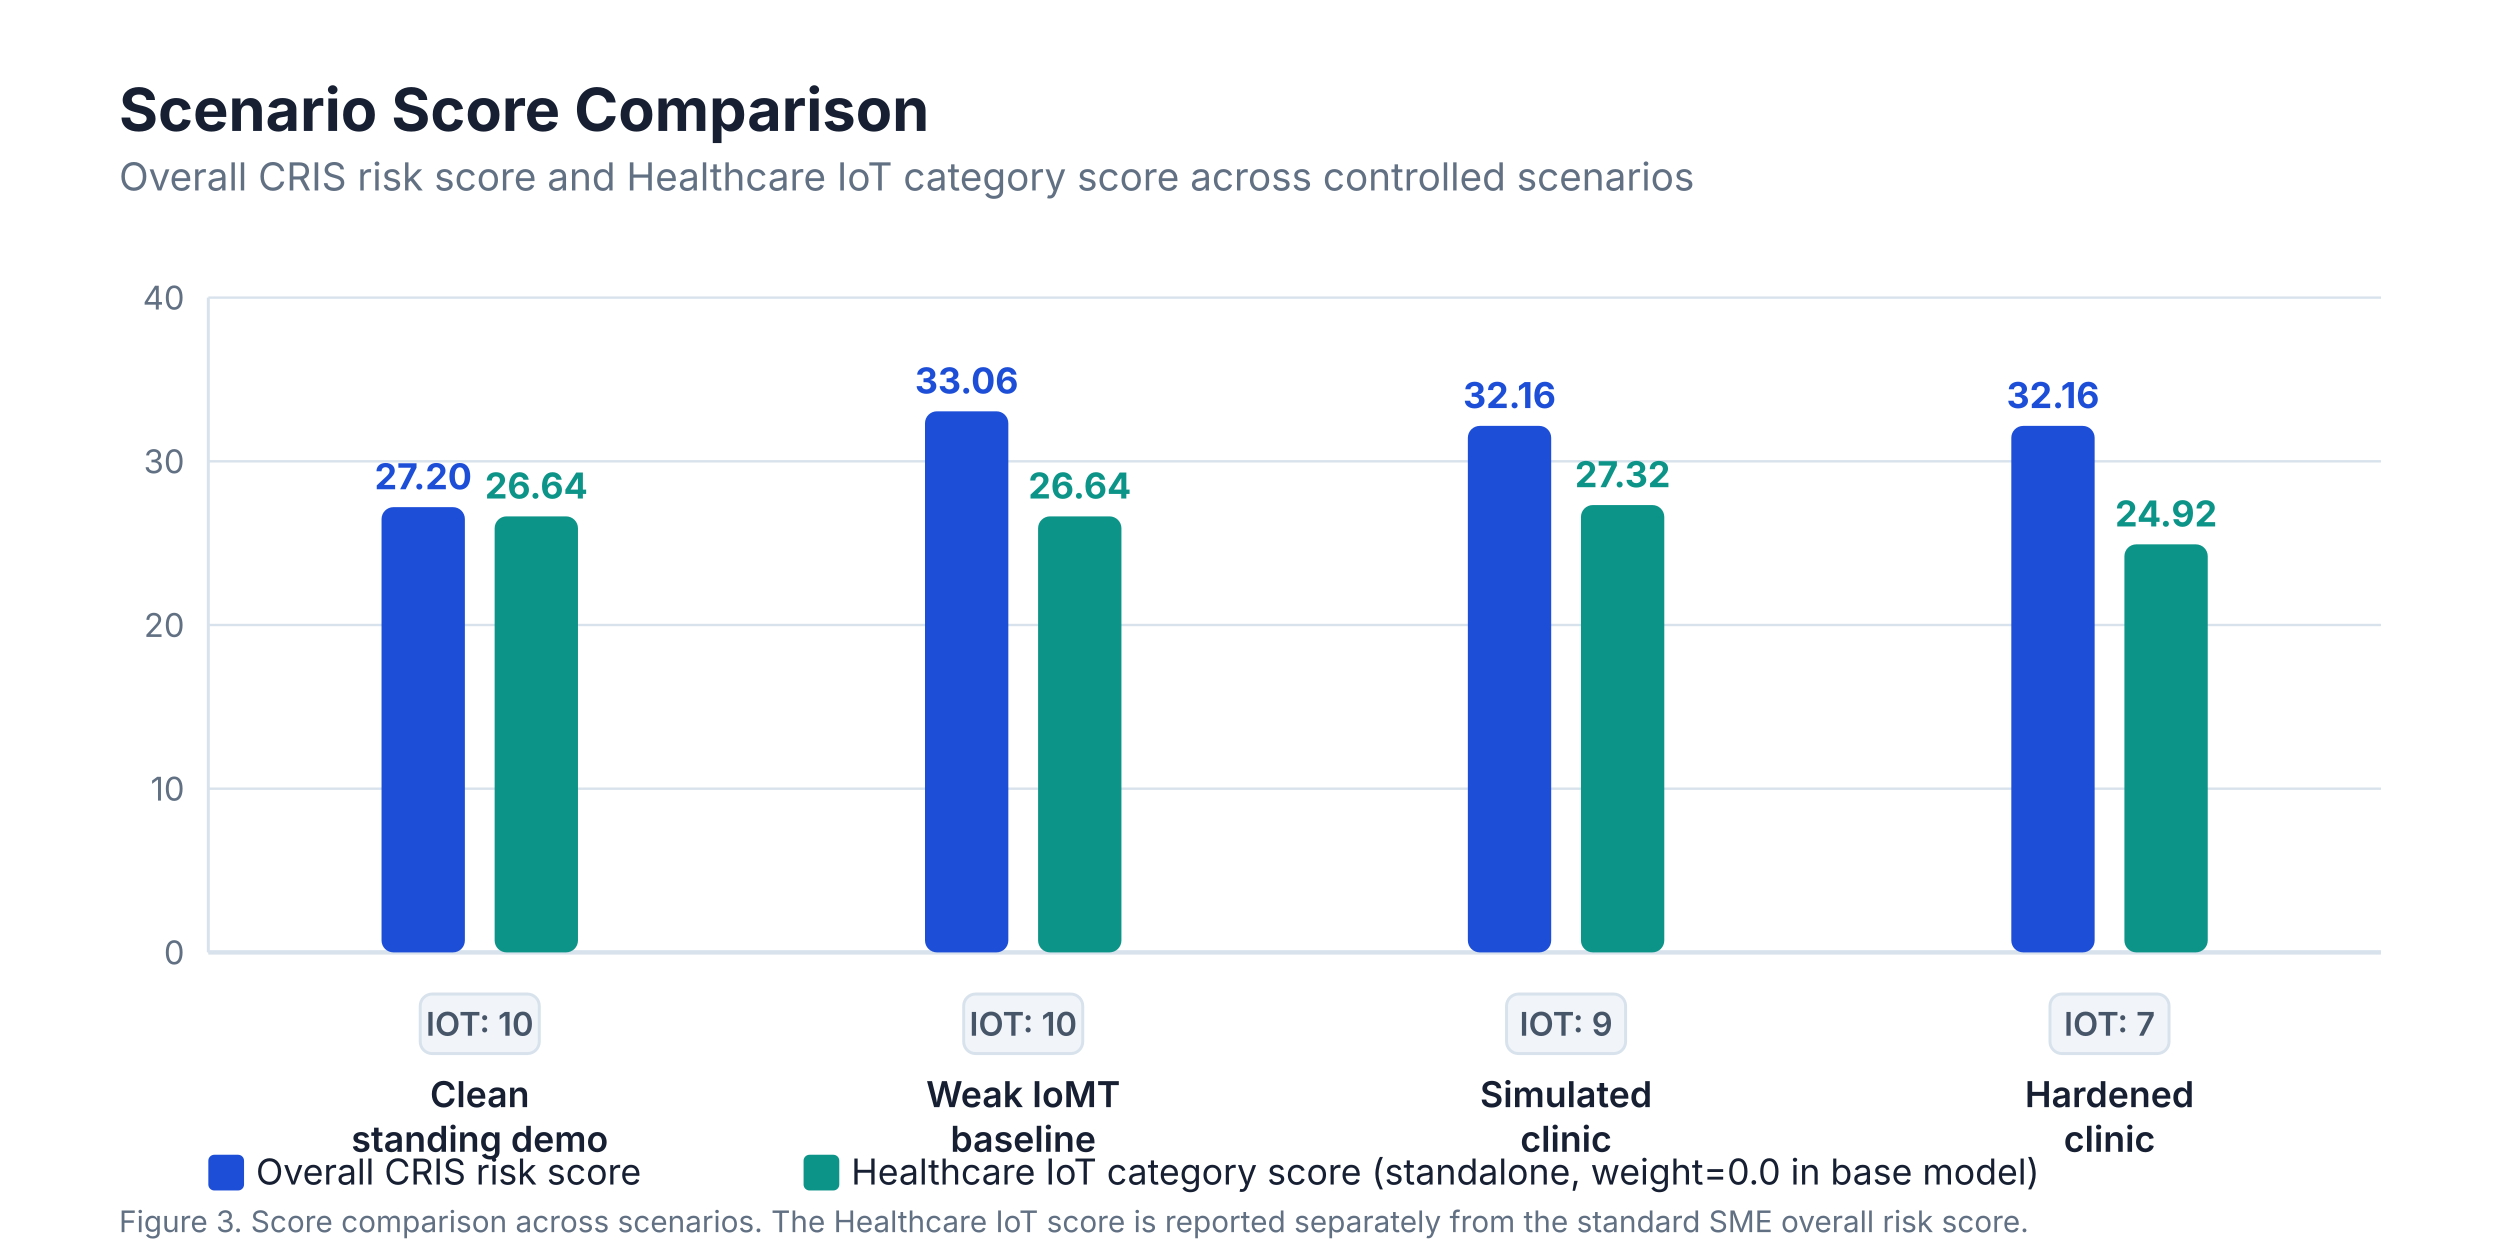
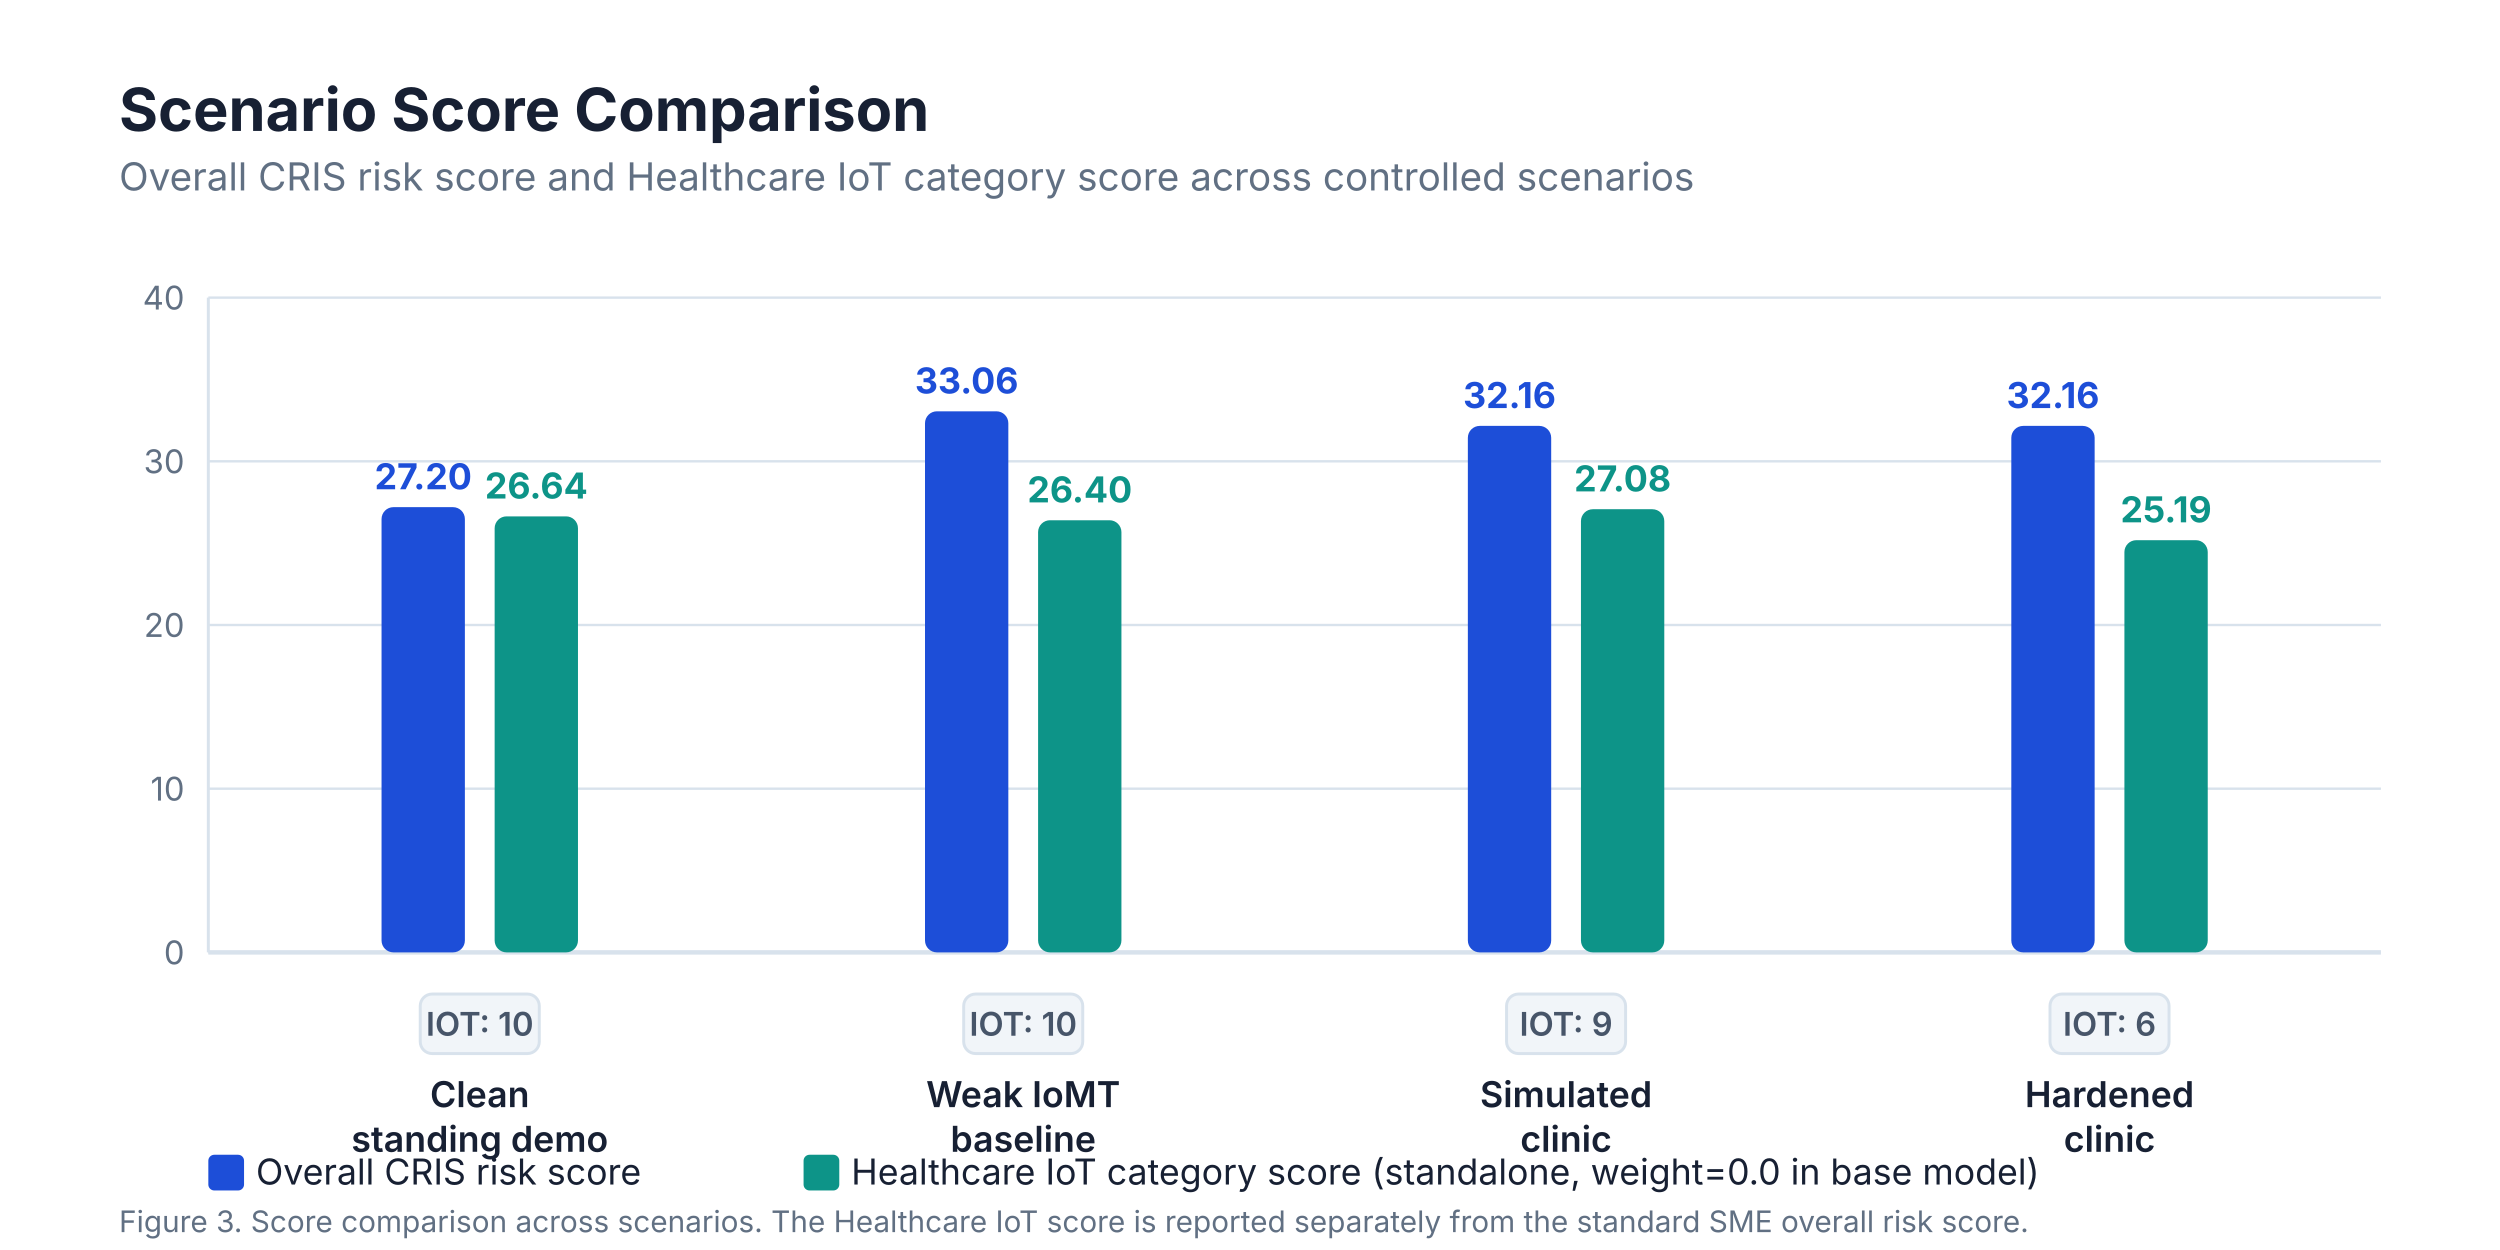
<svg xmlns="http://www.w3.org/2000/svg" width="840" height="420" viewBox="0 0 840 420" role="img" aria-labelledby="t d">
  <rect width="840" height="420" fill="#ffffff" />
  <text x="40.0" y="44.0" font-family="Inter, Arial, sans-serif" font-size="20" font-weight="700" fill="#172033" text-anchor="start">Scenario Score Comparison</text>
  <text x="40.0" y="64.0" font-family="Inter, Arial, sans-serif" font-size="13" font-weight="400" fill="#617083" text-anchor="start">Overall CRIS risk score and Healthcare IoT category score across controlled scenarios</text>
  <line x1="70.0" y1="320.0" x2="800.0" y2="320.0" stroke="#d8e2ec" stroke-width="0.8" />
  <text x="62.0" y="324.0" font-family="Inter, Arial, sans-serif" font-size="11" font-weight="400" fill="#617083" text-anchor="end">0</text>
  <line x1="70.0" y1="265.0" x2="800.0" y2="265.0" stroke="#d8e2ec" stroke-width="0.8" />
  <text x="62.0" y="269.0" font-family="Inter, Arial, sans-serif" font-size="11" font-weight="400" fill="#617083" text-anchor="end">10</text>
  <line x1="70.0" y1="210.0" x2="800.0" y2="210.0" stroke="#d8e2ec" stroke-width="0.8" />
  <text x="62.0" y="214.0" font-family="Inter, Arial, sans-serif" font-size="11" font-weight="400" fill="#617083" text-anchor="end">20</text>
  <line x1="70.0" y1="155.0" x2="800.0" y2="155.0" stroke="#d8e2ec" stroke-width="0.8" />
  <text x="62.0" y="159.0" font-family="Inter, Arial, sans-serif" font-size="11" font-weight="400" fill="#617083" text-anchor="end">30</text>
  <line x1="70.0" y1="100.0" x2="800.0" y2="100.0" stroke="#d8e2ec" stroke-width="0.8" />
  <text x="62.0" y="104.0" font-family="Inter, Arial, sans-serif" font-size="11" font-weight="400" fill="#617083" text-anchor="end">40</text>
  <line x1="70.0" y1="100.0" x2="70.0" y2="320.0" stroke="#d8e2ec" stroke-width="1.0" />
  <line x1="70.0" y1="320.0" x2="800.0" y2="320.0" stroke="#d8e2ec" stroke-width="1.5" />
  <rect x="128.2" y="170.4" width="28.0" height="149.6" rx="4" fill="#1d4ed8" stroke="none" />
  <text x="142.2" y="164.4" font-family="Inter, Arial, sans-serif" font-size="12" font-weight="700" fill="#1d4ed8" text-anchor="middle">27.20</text>
  <rect x="166.2" y="173.5" width="28.0" height="146.5" rx="4" fill="#0d9488" stroke="none" />
  <text x="180.2" y="167.5" font-family="Inter, Arial, sans-serif" font-size="12" font-weight="700" fill="#0d9488" text-anchor="middle">26.64</text>
  <rect x="141.2" y="334.0" width="40.0" height="20.0" rx="4" fill="#f1f5f9" stroke="#d8e2ec" />
  <text x="161.2" y="348.0" font-family="Inter, Arial, sans-serif" font-size="11" font-weight="600" fill="#475569" text-anchor="middle">IOT: 10</text>
  <text x="161.2" y="372.0" font-family="Inter, Arial, sans-serif" font-size="12" font-weight="600" fill="#172033" text-anchor="middle">Clean</text>
  <text x="161.2" y="387.0" font-family="Inter, Arial, sans-serif" font-size="12" font-weight="600" fill="#172033" text-anchor="middle">standing demo</text>
  <rect x="310.8" y="138.2" width="28.0" height="181.8" rx="4" fill="#1d4ed8" stroke="none" />
  <text x="324.8" y="132.2" font-family="Inter, Arial, sans-serif" font-size="12" font-weight="700" fill="#1d4ed8" text-anchor="middle">33.06</text>
-   <rect x="348.8" y="173.5" width="28.0" height="146.5" rx="4" fill="#0d9488" stroke="none" />
-   <text x="362.8" y="167.5" font-family="Inter, Arial, sans-serif" font-size="12" font-weight="700" fill="#0d9488" text-anchor="middle">26.64</text>
+   <rect x="348.8" y="174.8" width="28.0" height="145.2" rx="4" fill="#0d9488" stroke="none" />
+   <text x="362.8" y="168.8" font-family="Inter, Arial, sans-serif" font-size="12" font-weight="700" fill="#0d9488" text-anchor="middle">26.40</text>
  <rect x="323.8" y="334.0" width="40.0" height="20.0" rx="4" fill="#f1f5f9" stroke="#d8e2ec" />
  <text x="343.8" y="348.0" font-family="Inter, Arial, sans-serif" font-size="11" font-weight="600" fill="#475569" text-anchor="middle">IOT: 10</text>
  <text x="343.8" y="372.0" font-family="Inter, Arial, sans-serif" font-size="12" font-weight="600" fill="#172033" text-anchor="middle">Weak IoMT</text>
  <text x="343.8" y="387.0" font-family="Inter, Arial, sans-serif" font-size="12" font-weight="600" fill="#172033" text-anchor="middle">baseline</text>
  <rect x="493.2" y="143.1" width="28.0" height="176.9" rx="4" fill="#1d4ed8" stroke="none" />
  <text x="507.2" y="137.1" font-family="Inter, Arial, sans-serif" font-size="12" font-weight="700" fill="#1d4ed8" text-anchor="middle">32.16</text>
-   <rect x="531.2" y="169.7" width="28.0" height="150.3" rx="4" fill="#0d9488" stroke="none" />
-   <text x="545.2" y="163.7" font-family="Inter, Arial, sans-serif" font-size="12" font-weight="700" fill="#0d9488" text-anchor="middle">27.32</text>
+   <rect x="531.2" y="171.1" width="28.0" height="148.9" rx="4" fill="#0d9488" stroke="none" />
+   <text x="545.2" y="165.1" font-family="Inter, Arial, sans-serif" font-size="12" font-weight="700" fill="#0d9488" text-anchor="middle">27.08</text>
  <rect x="506.2" y="334.0" width="40.0" height="20.0" rx="4" fill="#f1f5f9" stroke="#d8e2ec" />
  <text x="526.2" y="348.0" font-family="Inter, Arial, sans-serif" font-size="11" font-weight="600" fill="#475569" text-anchor="middle">IOT: 9</text>
  <text x="526.2" y="372.0" font-family="Inter, Arial, sans-serif" font-size="12" font-weight="600" fill="#172033" text-anchor="middle">Simulated</text>
  <text x="526.2" y="387.0" font-family="Inter, Arial, sans-serif" font-size="12" font-weight="600" fill="#172033" text-anchor="middle">clinic</text>
  <rect x="675.8" y="143.1" width="28.0" height="176.9" rx="4" fill="#1d4ed8" stroke="none" />
  <text x="689.8" y="137.1" font-family="Inter, Arial, sans-serif" font-size="12" font-weight="700" fill="#1d4ed8" text-anchor="middle">32.16</text>
-   <rect x="713.8" y="182.9" width="28.0" height="137.1" rx="4" fill="#0d9488" stroke="none" />
-   <text x="727.8" y="176.9" font-family="Inter, Arial, sans-serif" font-size="12" font-weight="700" fill="#0d9488" text-anchor="middle">24.92</text>
+   <rect x="713.8" y="181.5" width="28.0" height="138.5" rx="4" fill="#0d9488" stroke="none" />
+   <text x="727.8" y="175.5" font-family="Inter, Arial, sans-serif" font-size="12" font-weight="700" fill="#0d9488" text-anchor="middle">25.19</text>
  <rect x="688.8" y="334.0" width="40.0" height="20.0" rx="4" fill="#f1f5f9" stroke="#d8e2ec" />
-   <text x="708.8" y="348.0" font-family="Inter, Arial, sans-serif" font-size="11" font-weight="600" fill="#475569" text-anchor="middle">IOT: 7</text>
+   <text x="708.8" y="348.0" font-family="Inter, Arial, sans-serif" font-size="11" font-weight="600" fill="#475569" text-anchor="middle">IOT: 6</text>
  <text x="708.8" y="372.0" font-family="Inter, Arial, sans-serif" font-size="12" font-weight="600" fill="#172033" text-anchor="middle">Hardened</text>
  <text x="708.8" y="387.0" font-family="Inter, Arial, sans-serif" font-size="12" font-weight="600" fill="#172033" text-anchor="middle">clinic</text>
  <rect x="70.0" y="388.0" width="12.0" height="12.0" rx="2" fill="#1d4ed8" stroke="none" />
  <text x="86.0" y="398.0" font-family="Inter, Arial, sans-serif" font-size="12" font-weight="400" fill="#172033" text-anchor="start">Overall CRIS risk score</text>
  <rect x="270.0" y="388.0" width="12.0" height="12.0" rx="2" fill="#0d9488" stroke="none" />
  <text x="286.0" y="398.0" font-family="Inter, Arial, sans-serif" font-size="12" font-weight="400" fill="#172033" text-anchor="start">Healthcare IoT category score (standalone, weight=0.0 in base model)</text>
  <text x="40.0" y="414.0" font-family="Inter, Arial, sans-serif" font-size="10" font-weight="400" fill="#617083" text-anchor="start">Figure 3. Score comparison across scenarios. The Healthcare IoT score is reported separately from the standard SME overall risk score.</text>
</svg>
